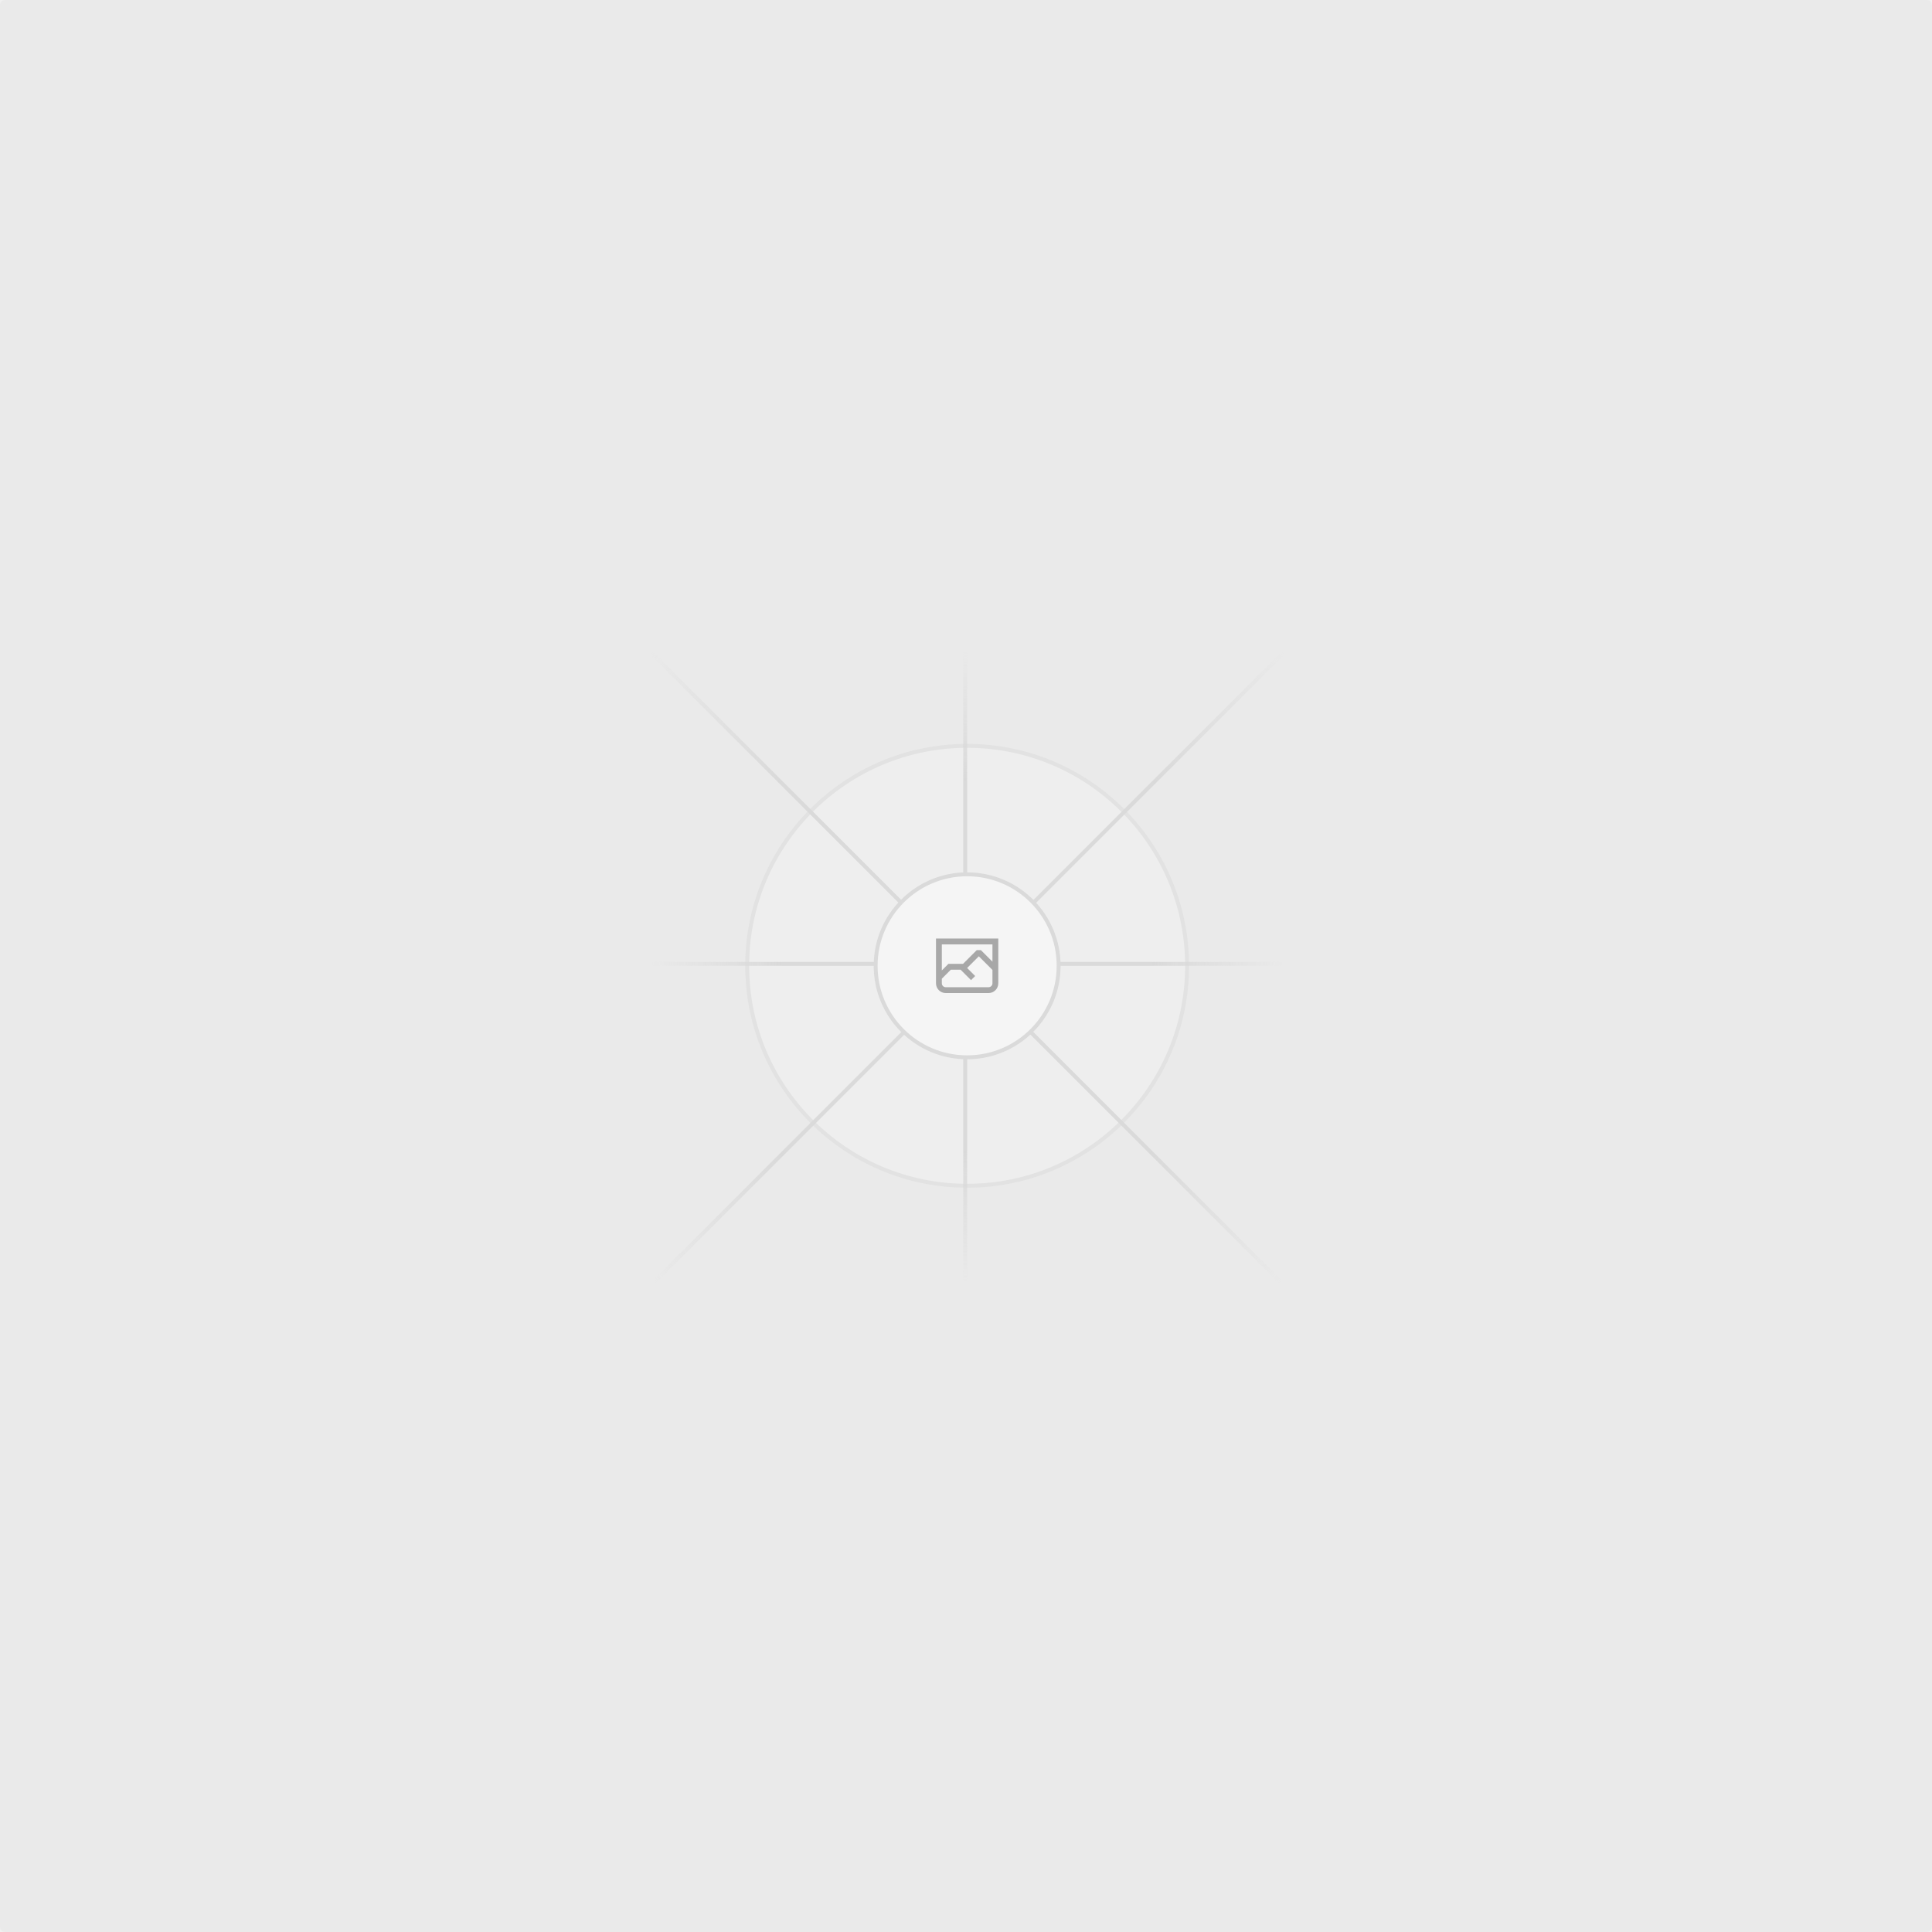
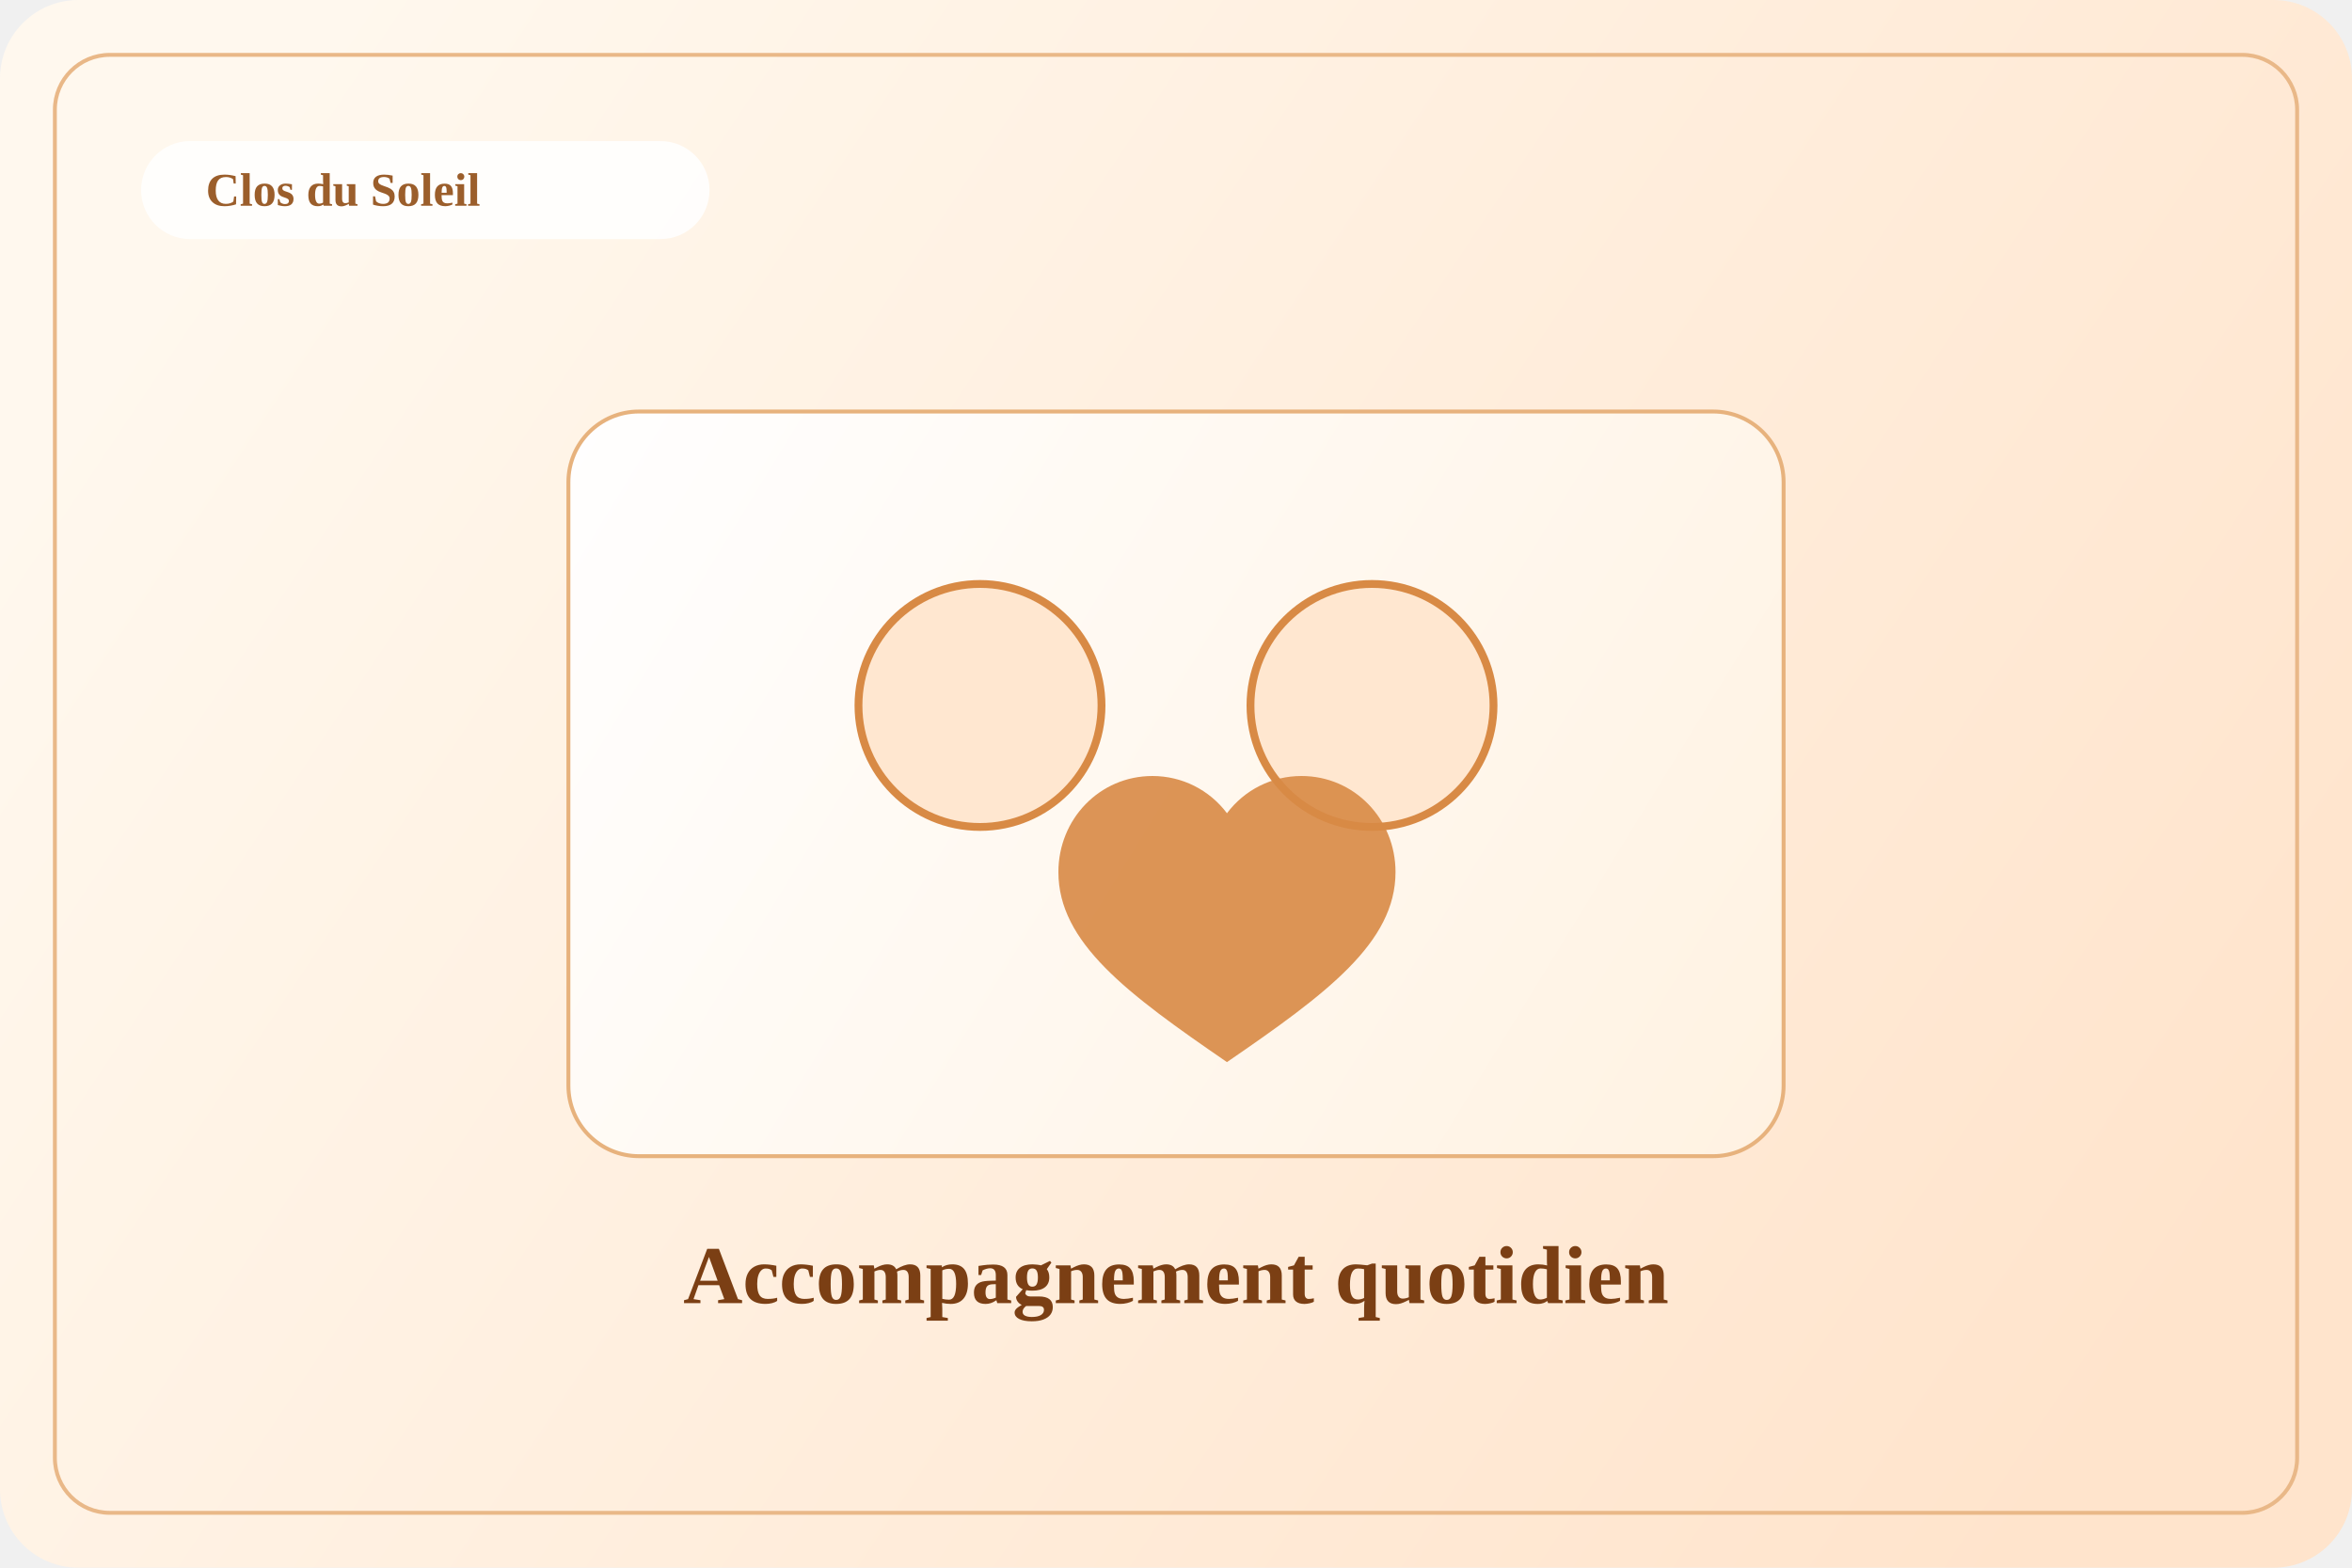
- <svg xmlns="http://www.w3.org/2000/svg" width="1200" height="1200" fill="none">
-   <rect width="1200" height="1200" fill="#EAEAEA" rx="3" />
-   <g opacity=".5">
-     <g opacity=".5">
-       <path fill="#FAFAFA" d="M600.709 736.5c-75.454 0-136.621-61.167-136.621-136.62 0-75.454 61.167-136.621 136.621-136.621 75.453 0 136.62 61.167 136.62 136.621 0 75.453-61.167 136.62-136.62 136.62Z" />
-       <path stroke="#C9C9C9" stroke-width="2.418" d="M600.709 736.5c-75.454 0-136.621-61.167-136.621-136.62 0-75.454 61.167-136.621 136.621-136.621 75.453 0 136.62 61.167 136.62 136.621 0 75.453-61.167 136.62-136.62 136.62Z" />
-     </g>
-     <path stroke="url(#a)" stroke-width="2.418" d="M0-1.209h553.581" transform="scale(1 -1) rotate(45 1163.11 91.165)" />
-     <path stroke="url(#b)" stroke-width="2.418" d="M404.846 598.671h391.726" />
-     <path stroke="url(#c)" stroke-width="2.418" d="M599.5 795.742V404.017" />
-     <path stroke="url(#d)" stroke-width="2.418" d="m795.717 796.597-391.441-391.44" />
-     <path fill="#fff" d="M600.709 656.704c-31.384 0-56.825-25.441-56.825-56.824 0-31.384 25.441-56.825 56.825-56.825 31.383 0 56.824 25.441 56.824 56.825 0 31.383-25.441 56.824-56.824 56.824Z" />
-     <g clip-path="url(#e)">
-       <path fill="#666" fill-rule="evenodd" d="M616.426 586.58h-31.434v16.176l3.553-3.554.531-.531h9.068l.074-.074 8.463-8.463h2.565l7.18 7.181V586.58Zm-15.715 14.654 3.698 3.699 1.283 1.282-2.565 2.565-1.282-1.283-5.2-5.199h-6.066l-5.514 5.514-.073.073v2.876a2.418 2.418 0 0 0 2.418 2.418h26.598a2.418 2.418 0 0 0 2.418-2.418v-8.317l-8.463-8.463-7.181 7.181-.071.072Zm-19.347 5.442v4.085a6.045 6.045 0 0 0 6.046 6.045h26.598a6.044 6.044 0 0 0 6.045-6.045v-7.108l1.356-1.355-1.282-1.283-.074-.073v-17.989h-38.689v23.43l-.146.146.146.147Z" clip-rule="evenodd" />
-     </g>
-     <path stroke="#C9C9C9" stroke-width="2.418" d="M600.709 656.704c-31.384 0-56.825-25.441-56.825-56.824 0-31.384 25.441-56.825 56.825-56.825 31.383 0 56.824 25.441 56.824 56.825 0 31.383-25.441 56.824-56.824 56.824Z" />
-   </g>
+ <svg xmlns="http://www.w3.org/2000/svg" width="1200" height="800" viewBox="0 0 1200 800" fill="none" role="img" aria-labelledby="title desc">
  <defs>
-     <linearGradient id="a" x1="554.061" x2="-.48" y1=".083" y2=".087" gradientUnits="userSpaceOnUse">
-       <stop stop-color="#C9C9C9" stop-opacity="0" />
-       <stop offset=".208" stop-color="#C9C9C9" />
-       <stop offset=".792" stop-color="#C9C9C9" />
-       <stop offset="1" stop-color="#C9C9C9" stop-opacity="0" />
+     <linearGradient id="bg" x1="120" y1="80" x2="1080" y2="720" gradientUnits="userSpaceOnUse">
+       <stop stop-color="#FFF8EE" />
+       <stop offset="1" stop-color="#FFE4CC" />
    </linearGradient>
-     <linearGradient id="b" x1="796.912" x2="404.507" y1="599.963" y2="599.965" gradientUnits="userSpaceOnUse">
-       <stop stop-color="#C9C9C9" stop-opacity="0" />
-       <stop offset=".208" stop-color="#C9C9C9" />
-       <stop offset=".792" stop-color="#C9C9C9" />
-       <stop offset="1" stop-color="#C9C9C9" stop-opacity="0" />
+     <linearGradient id="panel" x1="290" y1="210" x2="910" y2="590" gradientUnits="userSpaceOnUse">
+       <stop stop-color="#FFFFFF" stop-opacity="0.95" />
+       <stop offset="1" stop-color="#FFF2E2" stop-opacity="0.95" />
    </linearGradient>
-     <linearGradient id="c" x1="600.792" x2="600.794" y1="403.677" y2="796.082" gradientUnits="userSpaceOnUse">
-       <stop stop-color="#C9C9C9" stop-opacity="0" />
-       <stop offset=".208" stop-color="#C9C9C9" />
-       <stop offset=".792" stop-color="#C9C9C9" />
-       <stop offset="1" stop-color="#C9C9C9" stop-opacity="0" />
-     </linearGradient>
-     <linearGradient id="d" x1="404.85" x2="796.972" y1="403.903" y2="796.02" gradientUnits="userSpaceOnUse">
-       <stop stop-color="#C9C9C9" stop-opacity="0" />
-       <stop offset=".208" stop-color="#C9C9C9" />
-       <stop offset=".792" stop-color="#C9C9C9" />
-       <stop offset="1" stop-color="#C9C9C9" stop-opacity="0" />
-     </linearGradient>
-     <clipPath id="e">
-       <path fill="#fff" d="M581.364 580.535h38.689v38.689h-38.689z" />
-     </clipPath>
  </defs>
+   <rect width="1200" height="800" rx="40" fill="url(#bg)" />
+   <rect x="28" y="28" width="1144" height="744" rx="28" fill="none" stroke="#E9B888" stroke-width="2" />
+   <rect x="72" y="72" width="290" height="50" rx="25" fill="#FFFFFF" fill-opacity="0.85" />
+   <text x="105" y="105" fill="#9B5E2B" font-size="24" font-family="Georgia, 'Times New Roman', serif" font-weight="700">Clos du Soleil</text>
+   <rect x="290" y="210" width="620" height="380" rx="36" fill="url(#panel)" stroke="#E7B27D" stroke-width="2" />
+   <circle cx="500" cy="360" r="62" fill="#FFE7D0" stroke="#D88A45" stroke-width="4" />
+   <circle cx="700" cy="360" r="62" fill="#FFE7D0" stroke="#D88A45" stroke-width="4" />
+   <path d="M540 445C540 418 561 396 588 396C603 396 617 403 626 415C635 403 649 396 664 396C691 396 712 418 712 445C712 481 677 507 626 542C575 507 540 481 540 445Z" fill="#D88A45" fill-opacity="0.9" />
+   <text x="600" y="665" text-anchor="middle" fill="#7B3F14" font-size="42" font-family="Georgia, 'Times New Roman', serif" font-weight="700">Accompagnement quotidien</text>
</svg>
